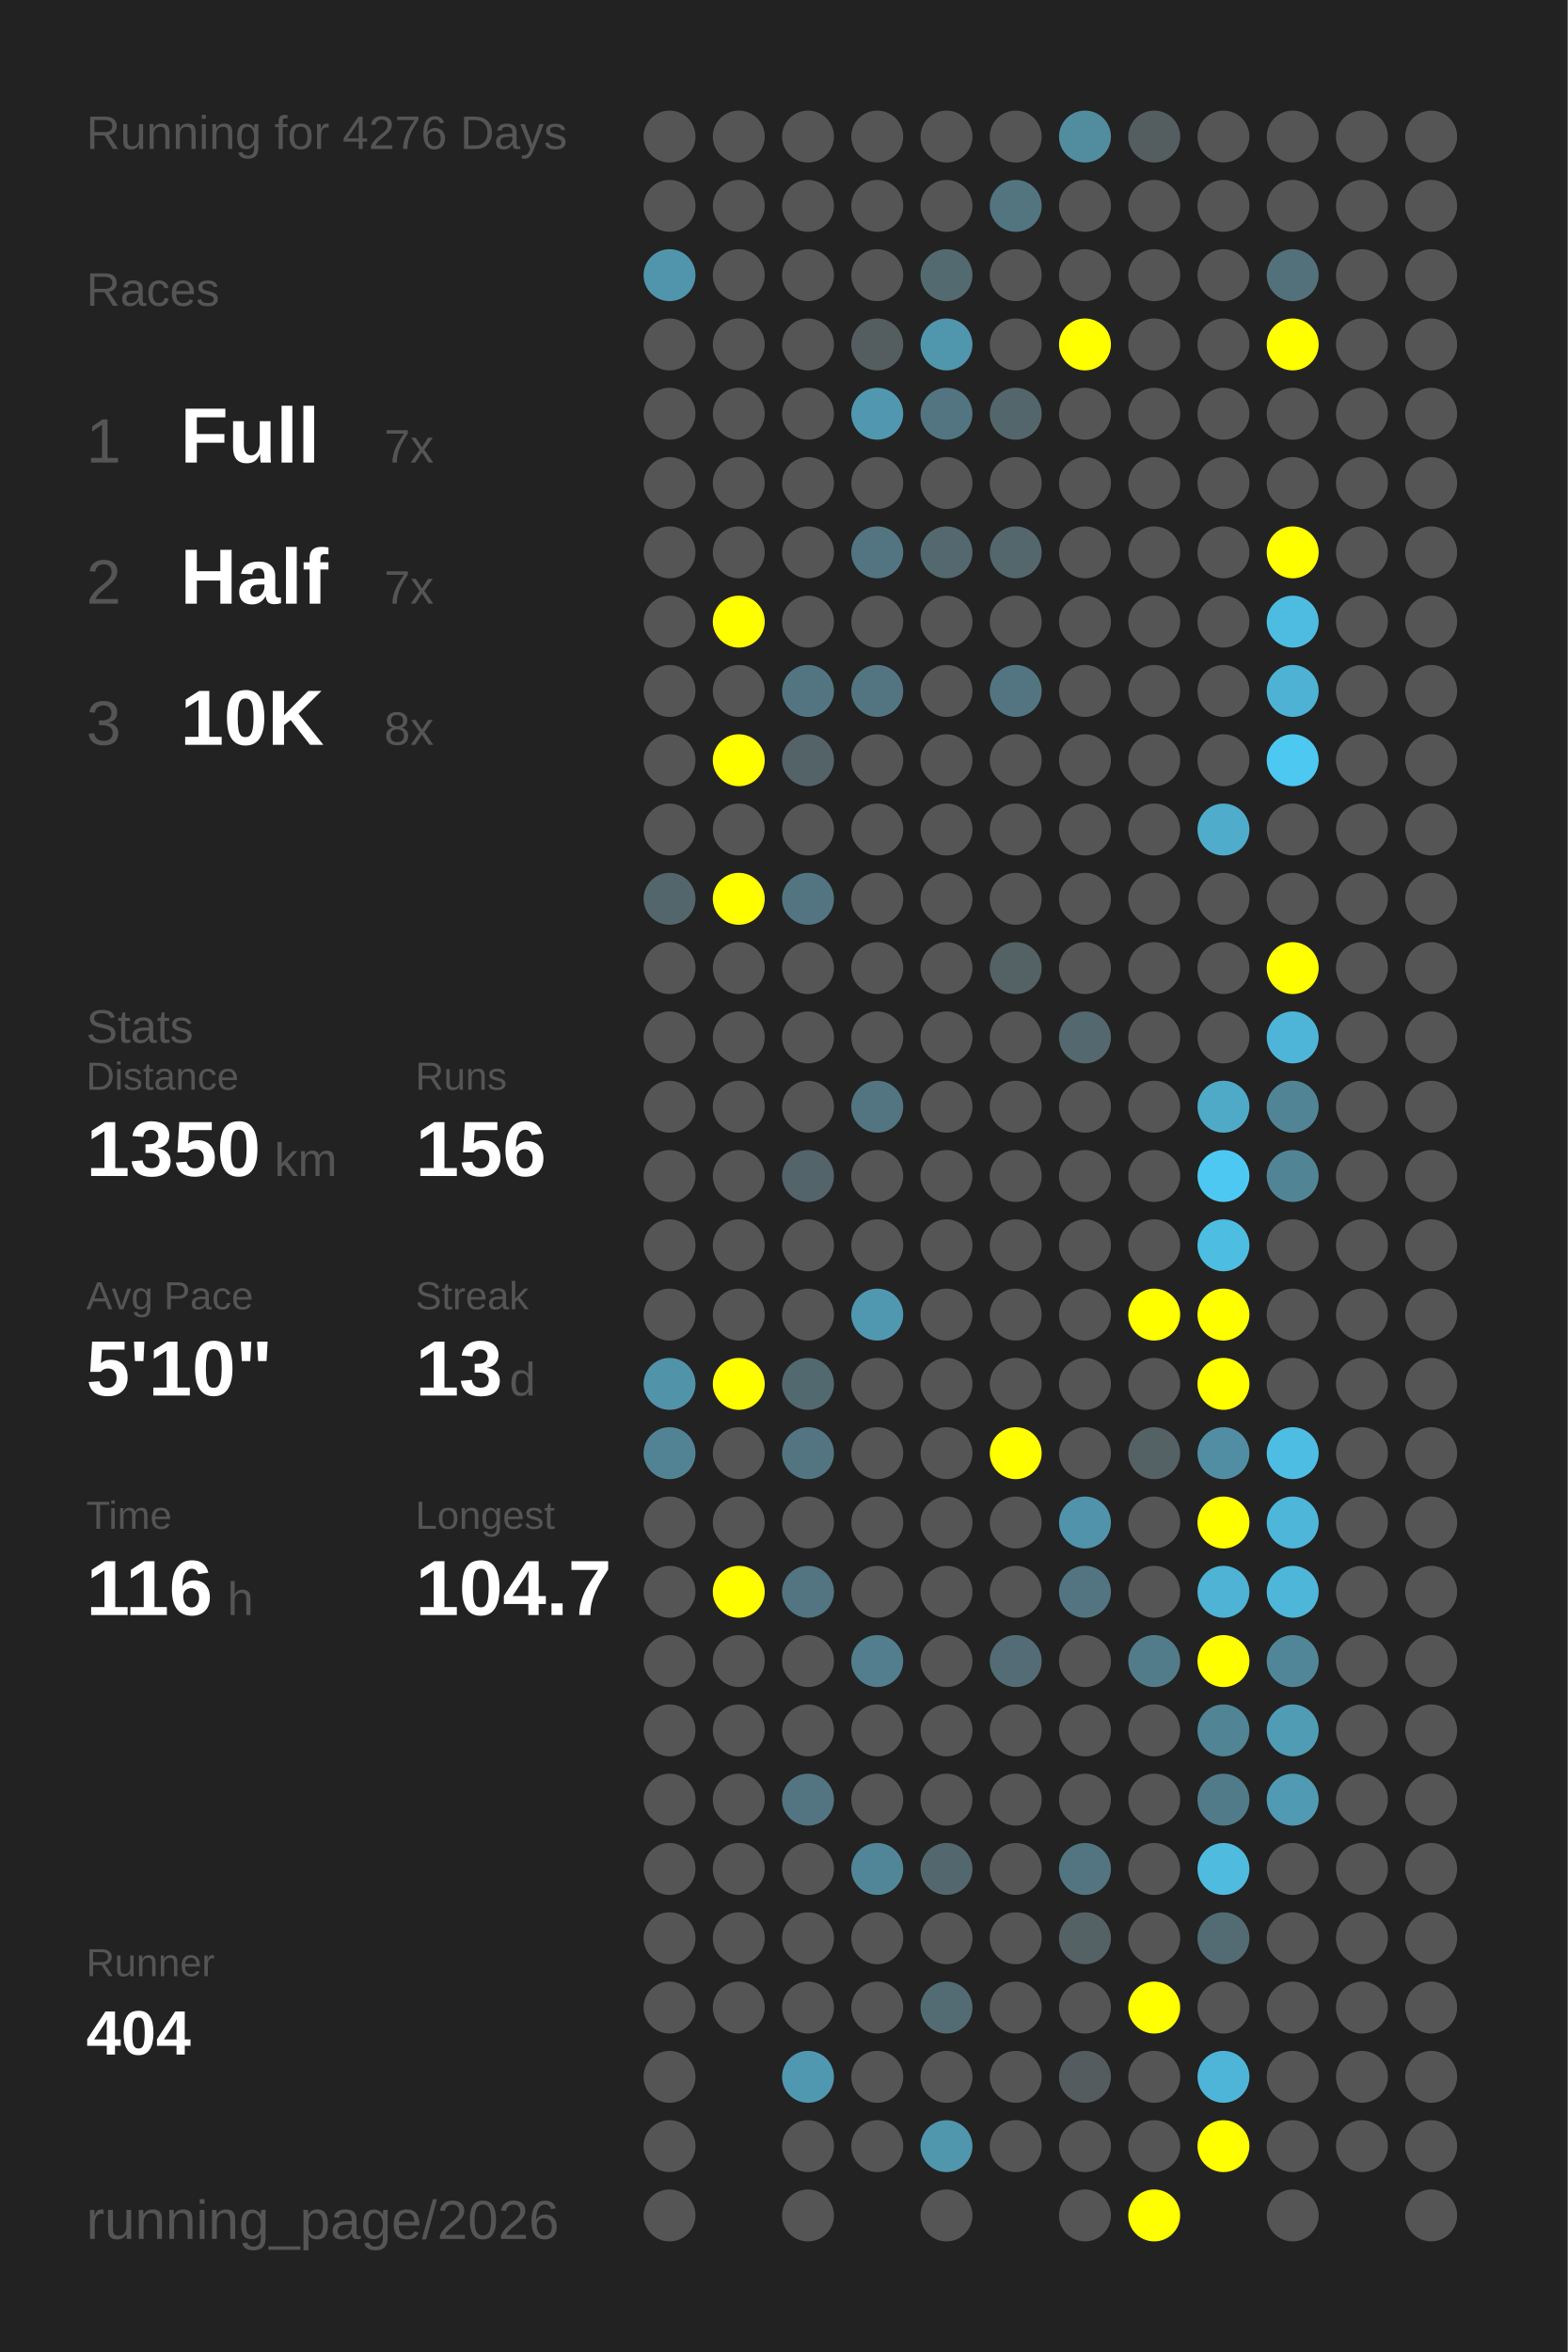
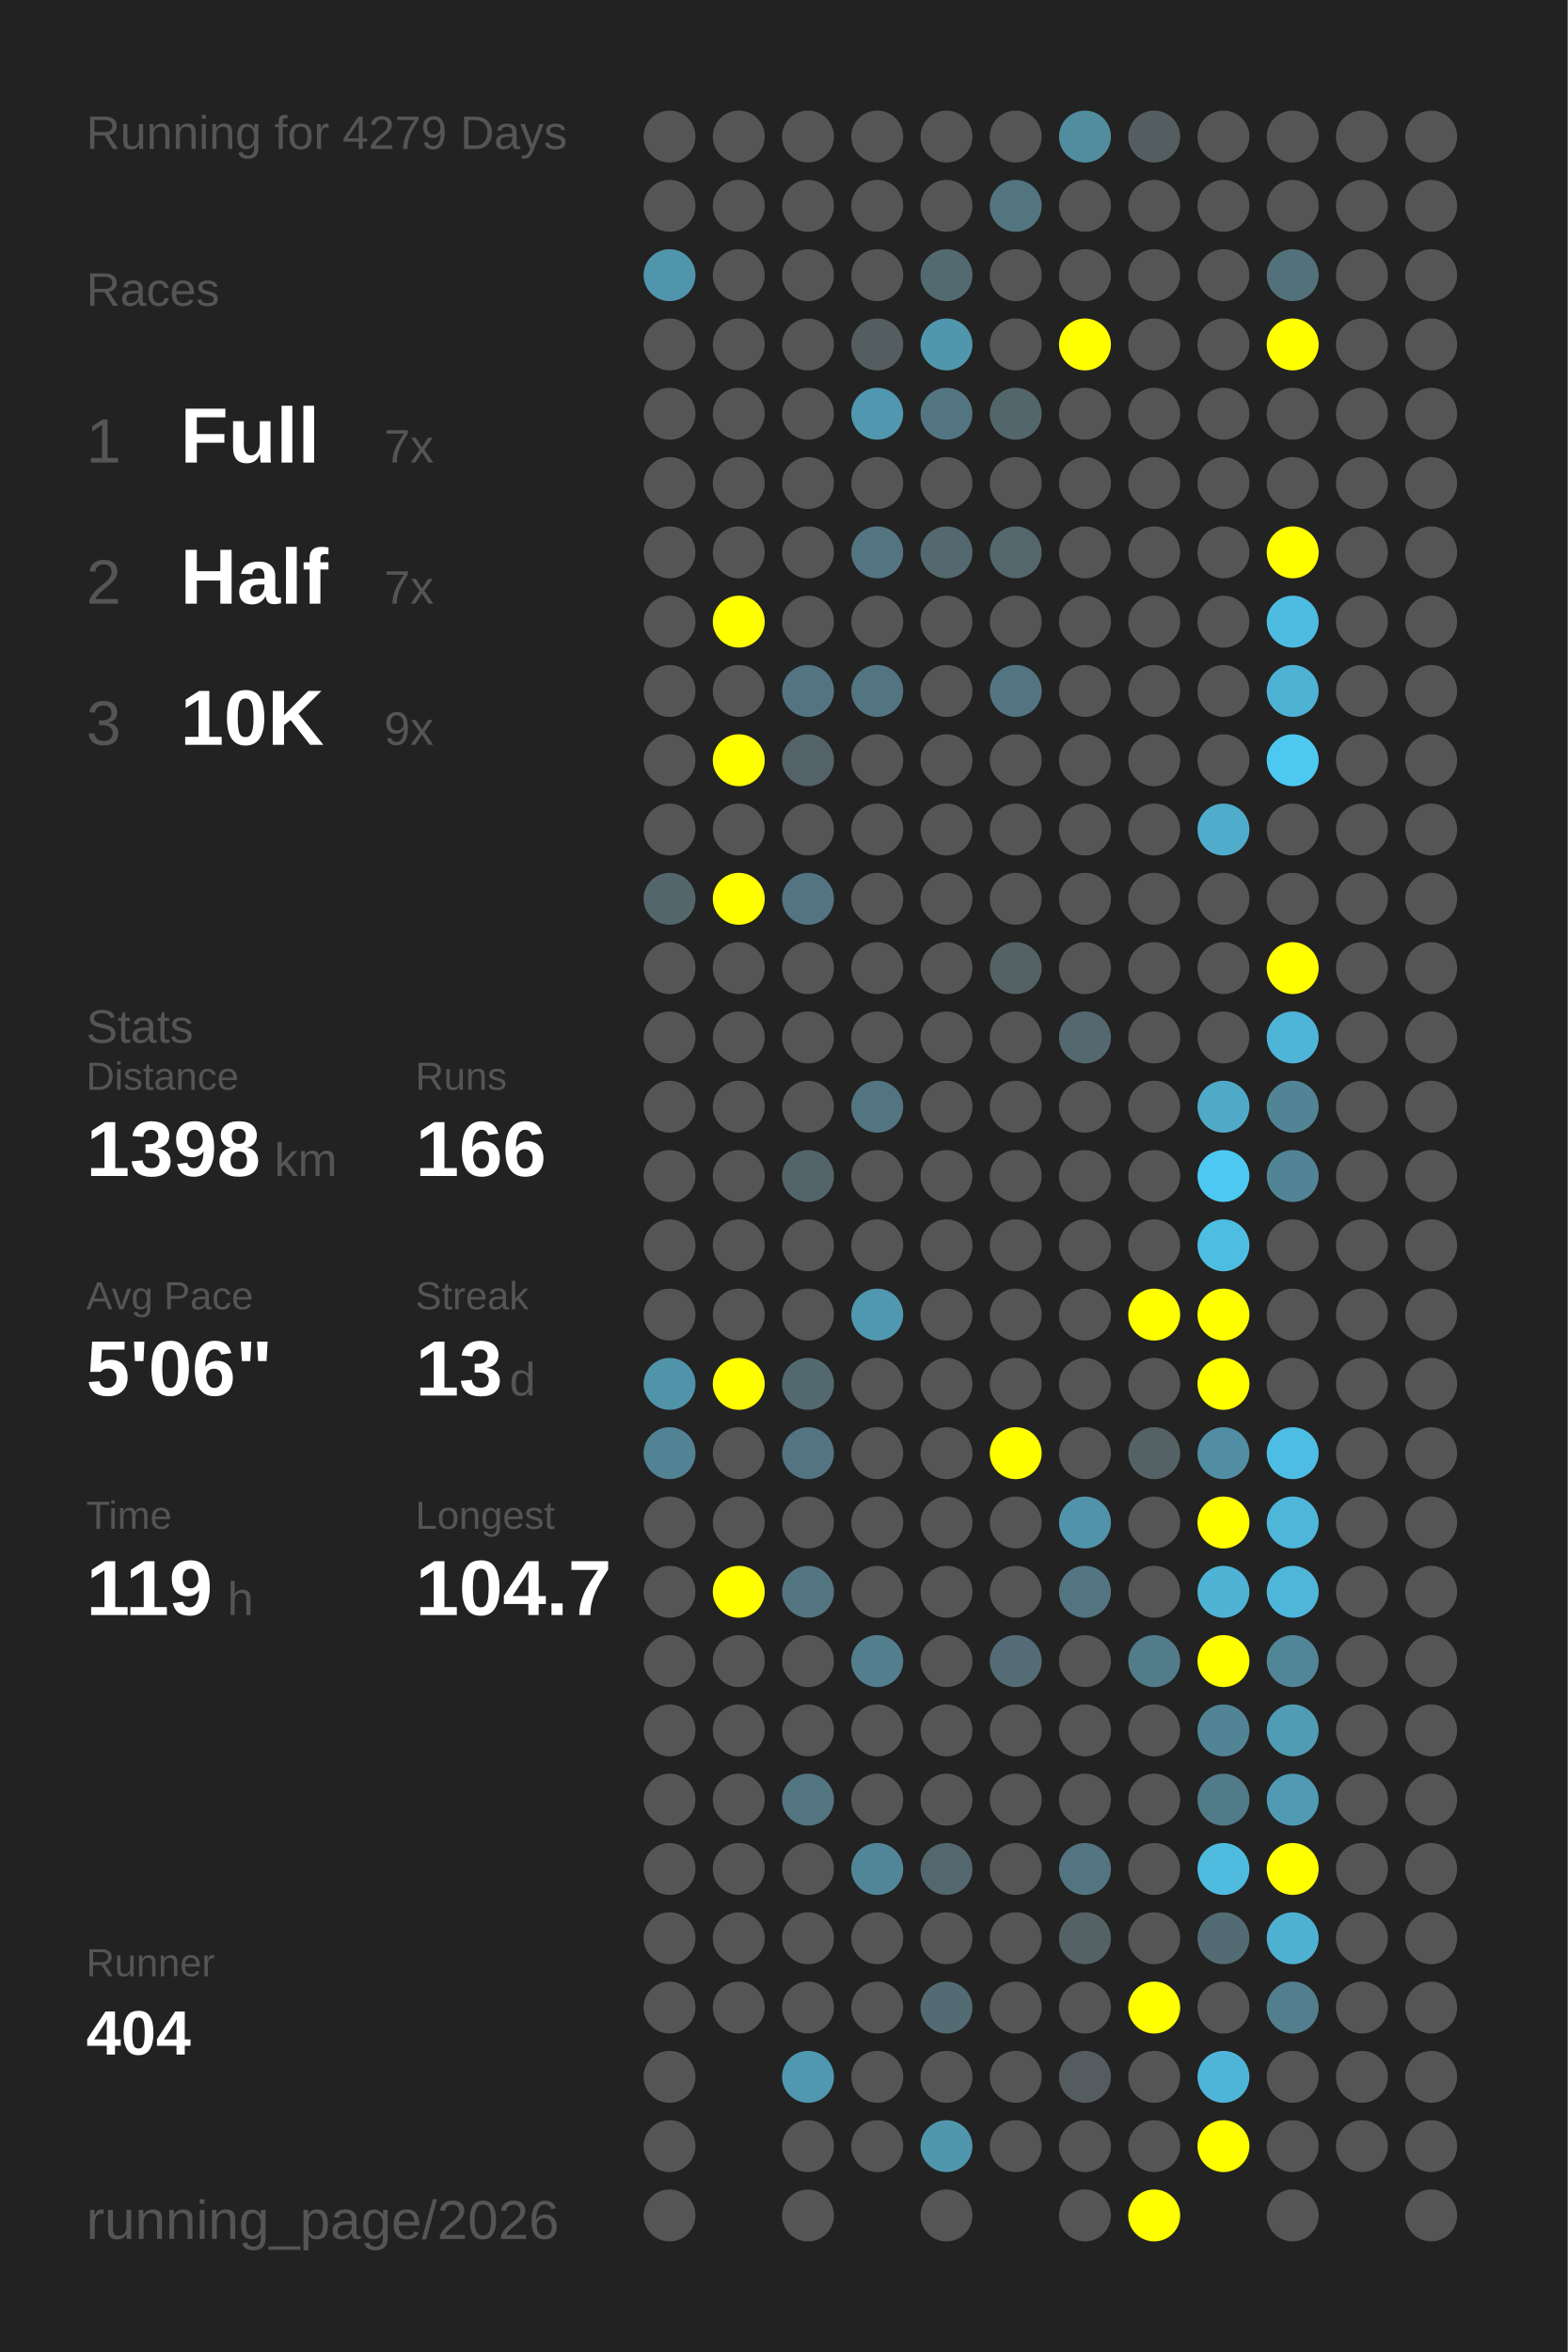
<svg xmlns="http://www.w3.org/2000/svg" baseProfile="full" height="300mm" version="1.1" viewBox="0,0,200,300" width="200mm">
  <defs />
  <rect fill="#222222" height="300" width="200" x="0" y="0" />
-   <text fill="#555555" style="font-size:6px; font-family:Arial;" x="11" y="19">Running for 4276 Days</text>
+   <text fill="#555555" style="font-size:6px; font-family:Arial;" x="11" y="19">Running for 4279 Days</text>
  <text fill="#555555" style="font-size:6px; font-family:Arial;" x="11" y="39">Races</text>
  <text fill="#555555" style="font-size:8px; font-family:Arial;" x="11" y="59">1</text>
  <text fill="#FFFFFF" style="font-size:10px; font-family:Arial; font-weight:bold;" x="23" y="59">Full</text>
  <text fill="#555555" style="font-size:6px; font-family:Arial;" x="49" y="59">7x</text>
  <text fill="#555555" style="font-size:8px; font-family:Arial;" x="11" y="77">2</text>
  <text fill="#FFFFFF" style="font-size:10px; font-family:Arial; font-weight:bold;" x="23" y="77">Half</text>
  <text fill="#555555" style="font-size:6px; font-family:Arial;" x="49" y="77">7x</text>
  <text fill="#555555" style="font-size:8px; font-family:Arial;" x="11" y="95">3</text>
  <text fill="#FFFFFF" style="font-size:10px; font-family:Arial; font-weight:bold;" x="23" y="95">10K</text>
-   <text fill="#555555" style="font-size:6px; font-family:Arial;" x="49" y="95">8x</text>
+   <text fill="#555555" style="font-size:6px; font-family:Arial;" x="49" y="95">9x</text>
  <text fill="#555555" style="font-size:6px; font-family:Arial;" x="11" y="133">Stats</text>
  <text fill="#555555" style="font-size:5px; font-family:Arial;" x="11" y="139">Distance</text>
-   <text fill="#FFFFFF" style="font-size:10px; font-family:Arial; font-weight:bold;" x="11" y="150">1350</text>
+   <text fill="#FFFFFF" style="font-size:10px; font-family:Arial; font-weight:bold;" x="11" y="150">1398</text>
  <text fill="#555555" style="font-size:6px; font-family:Arial;" x="35" y="150">km</text>
  <text fill="#555555" style="font-size:5px; font-family:Arial;" x="53" y="139">Runs</text>
-   <text fill="#FFFFFF" style="font-size:10px; font-family:Arial; font-weight:bold;" x="53" y="150">156</text>
+   <text fill="#FFFFFF" style="font-size:10px; font-family:Arial; font-weight:bold;" x="53" y="150">166</text>
  <text fill="#555555" style="font-size:5px; font-family:Arial;" x="11" y="167">Avg Pace</text>
-   <text fill="#FFFFFF" style="font-size:10px; font-family:Arial; font-weight:bold;" x="11" y="178">5'10"</text>
+   <text fill="#FFFFFF" style="font-size:10px; font-family:Arial; font-weight:bold;" x="11" y="178">5'06"</text>
  <text fill="#555555" style="font-size:5px; font-family:Arial;" x="53" y="167">Streak</text>
  <text fill="#FFFFFF" style="font-size:10px; font-family:Arial; font-weight:bold;" x="53" y="178">13</text>
  <text fill="#555555" style="font-size:6px; font-family:Arial;" x="65" y="178">d</text>
  <text fill="#555555" style="font-size:5px; font-family:Arial;" x="11" y="195">Time</text>
-   <text fill="#FFFFFF" style="font-size:10px; font-family:Arial; font-weight:bold;" x="11" y="206">116</text>
+   <text fill="#FFFFFF" style="font-size:10px; font-family:Arial; font-weight:bold;" x="11" y="206">119</text>
  <text fill="#555555" style="font-size:6px; font-family:Arial;" x="29" y="206">h</text>
  <text fill="#555555" style="font-size:5px; font-family:Arial;" x="53" y="195">Longest</text>
  <text fill="#FFFFFF" style="font-size:10px; font-family:Arial; font-weight:bold;" x="53" y="206">104.7</text>
  <text fill="#555555" style="font-size:5px; font-family:Arial;" x="11" y="252.065">Runner</text>
  <text fill="#FFFFFF" style="font-size:8px; font-family:Arial; font-weight:bold;" x="11" y="262.065">404</text>
  <text fill="#555555" style="font-size:7px; font-family:Arial;" x="11" y="285.581">running_page/2026</text>
  <circle cx="85.417" cy="17.419" fill="#555555" r="3.312" />
  <circle cx="85.417" cy="26.258" fill="#555555" r="3.312" />
  <circle cx="85.417" cy="35.097" fill="#5095ac" r="3.312" />
  <circle cx="85.417" cy="43.935" fill="#555555" r="3.312" />
  <circle cx="85.417" cy="52.774" fill="#555555" r="3.312" />
  <circle cx="85.417" cy="61.613" fill="#555555" r="3.312" />
  <circle cx="85.417" cy="70.452" fill="#555555" r="3.312" />
  <circle cx="85.417" cy="79.29" fill="#555555" r="3.312" />
  <circle cx="85.417" cy="88.129" fill="#555555" r="3.312" />
  <circle cx="85.417" cy="96.968" fill="#555555" r="3.312" />
  <circle cx="85.417" cy="105.806" fill="#555555" r="3.312" />
  <circle cx="85.417" cy="114.645" fill="#53666c" r="3.312" />
  <circle cx="85.417" cy="123.484" fill="#555555" r="3.312" />
  <circle cx="85.417" cy="132.323" fill="#555555" r="3.312" />
  <circle cx="85.417" cy="141.161" fill="#555555" r="3.312" />
  <circle cx="85.417" cy="150" fill="#555555" r="3.312" />
  <circle cx="85.417" cy="158.839" fill="#555555" r="3.312" />
  <circle cx="85.417" cy="167.677" fill="#555555" r="3.312" />
  <circle cx="85.417" cy="176.516" fill="#5193a9" r="3.312" />
  <circle cx="85.417" cy="185.355" fill="#528394" r="3.312" />
  <circle cx="85.417" cy="194.194" fill="#555555" r="3.312" />
  <circle cx="85.417" cy="203.032" fill="#555555" r="3.312" />
  <circle cx="85.417" cy="211.871" fill="#555555" r="3.312" />
  <circle cx="85.417" cy="220.71" fill="#555555" r="3.312" />
  <circle cx="85.417" cy="229.548" fill="#555555" r="3.312" />
  <circle cx="85.417" cy="238.387" fill="#555555" r="3.312" />
  <circle cx="85.417" cy="247.226" fill="#555555" r="3.312" />
  <circle cx="85.417" cy="256.065" fill="#555555" r="3.312" />
  <circle cx="85.417" cy="264.903" fill="#555555" r="3.312" />
  <circle cx="85.417" cy="273.742" fill="#555555" r="3.312" />
  <circle cx="85.417" cy="282.581" fill="#555555" r="3.312" />
  <circle cx="94.25" cy="17.419" fill="#555555" r="3.312" />
  <circle cx="94.25" cy="26.258" fill="#555555" r="3.312" />
  <circle cx="94.25" cy="35.097" fill="#555555" r="3.312" />
  <circle cx="94.25" cy="43.935" fill="#555555" r="3.312" />
  <circle cx="94.25" cy="52.774" fill="#555555" r="3.312" />
  <circle cx="94.25" cy="61.613" fill="#555555" r="3.312" />
  <circle cx="94.25" cy="70.452" fill="#555555" r="3.312" />
  <circle cx="94.25" cy="79.29" fill="#FFFF00" r="3.312" />
  <circle cx="94.25" cy="88.129" fill="#555555" r="3.312" />
  <circle cx="94.25" cy="96.968" fill="#FFFF00" r="3.312" />
  <circle cx="94.25" cy="105.806" fill="#555555" r="3.312" />
  <circle cx="94.25" cy="114.645" fill="#FFFF00" r="3.312" />
  <circle cx="94.25" cy="123.484" fill="#555555" r="3.312" />
  <circle cx="94.25" cy="132.323" fill="#555555" r="3.312" />
  <circle cx="94.25" cy="141.161" fill="#555555" r="3.312" />
  <circle cx="94.25" cy="150" fill="#555555" r="3.312" />
  <circle cx="94.25" cy="158.839" fill="#555555" r="3.312" />
  <circle cx="94.25" cy="167.677" fill="#555555" r="3.312" />
  <circle cx="94.25" cy="176.516" fill="#FFFF00" r="3.312" />
  <circle cx="94.25" cy="185.355" fill="#555555" r="3.312" />
  <circle cx="94.25" cy="194.194" fill="#555555" r="3.312" />
  <circle cx="94.25" cy="203.032" fill="#FFFF00" r="3.312" />
  <circle cx="94.25" cy="211.871" fill="#555555" r="3.312" />
  <circle cx="94.25" cy="220.71" fill="#555555" r="3.312" />
  <circle cx="94.25" cy="229.548" fill="#555555" r="3.312" />
  <circle cx="94.25" cy="238.387" fill="#555555" r="3.312" />
  <circle cx="94.25" cy="247.226" fill="#555555" r="3.312" />
  <circle cx="94.25" cy="256.065" fill="#555555" r="3.312" />
  <circle cx="103.083" cy="17.419" fill="#555555" r="3.312" />
  <circle cx="103.083" cy="26.258" fill="#555555" r="3.312" />
  <circle cx="103.083" cy="35.097" fill="#555555" r="3.312" />
  <circle cx="103.083" cy="43.935" fill="#555555" r="3.312" />
  <circle cx="103.083" cy="52.774" fill="#555555" r="3.312" />
  <circle cx="103.083" cy="61.613" fill="#555555" r="3.312" />
  <circle cx="103.083" cy="70.452" fill="#555555" r="3.312" />
  <circle cx="103.083" cy="79.29" fill="#555555" r="3.312" />
  <circle cx="103.083" cy="88.129" fill="#527581" r="3.312" />
  <circle cx="103.083" cy="96.968" fill="#546368" r="3.312" />
  <circle cx="103.083" cy="105.806" fill="#555555" r="3.312" />
  <circle cx="103.083" cy="114.645" fill="#527581" r="3.312" />
  <circle cx="103.083" cy="123.484" fill="#555555" r="3.312" />
  <circle cx="103.083" cy="132.323" fill="#555555" r="3.312" />
  <circle cx="103.083" cy="141.161" fill="#555555" r="3.312" />
  <circle cx="103.083" cy="150" fill="#53646a" r="3.312" />
  <circle cx="103.083" cy="158.839" fill="#555555" r="3.312" />
  <circle cx="103.083" cy="167.677" fill="#555555" r="3.312" />
  <circle cx="103.083" cy="176.516" fill="#536970" r="3.312" />
  <circle cx="103.083" cy="185.355" fill="#527581" r="3.312" />
  <circle cx="103.083" cy="194.194" fill="#555555" r="3.312" />
  <circle cx="103.083" cy="203.032" fill="#527581" r="3.312" />
  <circle cx="103.083" cy="211.871" fill="#555555" r="3.312" />
  <circle cx="103.083" cy="220.71" fill="#555555" r="3.312" />
  <circle cx="103.083" cy="229.548" fill="#527581" r="3.312" />
  <circle cx="103.083" cy="238.387" fill="#555555" r="3.312" />
  <circle cx="103.083" cy="247.226" fill="#555555" r="3.312" />
  <circle cx="103.083" cy="256.065" fill="#555555" r="3.312" />
  <circle cx="103.083" cy="264.903" fill="#5098b0" r="3.312" />
  <circle cx="103.083" cy="273.742" fill="#555555" r="3.312" />
  <circle cx="103.083" cy="282.581" fill="#555555" r="3.312" />
  <circle cx="111.917" cy="17.419" fill="#555555" r="3.312" />
  <circle cx="111.917" cy="26.258" fill="#555555" r="3.312" />
  <circle cx="111.917" cy="35.097" fill="#555555" r="3.312" />
  <circle cx="111.917" cy="43.935" fill="#545e61" r="3.312" />
  <circle cx="111.917" cy="52.774" fill="#5097af" r="3.312" />
  <circle cx="111.917" cy="61.613" fill="#555555" r="3.312" />
  <circle cx="111.917" cy="70.452" fill="#527581" r="3.312" />
  <circle cx="111.917" cy="79.29" fill="#555555" r="3.312" />
  <circle cx="111.917" cy="88.129" fill="#527581" r="3.312" />
  <circle cx="111.917" cy="96.968" fill="#555555" r="3.312" />
  <circle cx="111.917" cy="105.806" fill="#555555" r="3.312" />
  <circle cx="111.917" cy="114.645" fill="#555555" r="3.312" />
  <circle cx="111.917" cy="123.484" fill="#555555" r="3.312" />
  <circle cx="111.917" cy="132.323" fill="#555555" r="3.312" />
  <circle cx="111.917" cy="141.161" fill="#527581" r="3.312" />
  <circle cx="111.917" cy="150" fill="#555555" r="3.312" />
  <circle cx="111.917" cy="158.839" fill="#555555" r="3.312" />
  <circle cx="111.917" cy="167.677" fill="#5098b0" r="3.312" />
  <circle cx="111.917" cy="176.516" fill="#555555" r="3.312" />
  <circle cx="111.917" cy="185.355" fill="#555555" r="3.312" />
  <circle cx="111.917" cy="194.194" fill="#555555" r="3.312" />
  <circle cx="111.917" cy="203.032" fill="#555555" r="3.312" />
  <circle cx="111.917" cy="211.871" fill="#527e8e" r="3.312" />
  <circle cx="111.917" cy="220.71" fill="#555555" r="3.312" />
  <circle cx="111.917" cy="229.548" fill="#555555" r="3.312" />
  <circle cx="111.917" cy="238.387" fill="#518698" r="3.312" />
  <circle cx="111.917" cy="247.226" fill="#555555" r="3.312" />
  <circle cx="111.917" cy="256.065" fill="#555555" r="3.312" />
  <circle cx="111.917" cy="264.903" fill="#555555" r="3.312" />
  <circle cx="111.917" cy="273.742" fill="#555555" r="3.312" />
  <circle cx="120.75" cy="17.419" fill="#555555" r="3.312" />
  <circle cx="120.75" cy="26.258" fill="#555555" r="3.312" />
  <circle cx="120.75" cy="35.097" fill="#536a71" r="3.312" />
  <circle cx="120.75" cy="43.935" fill="#5096ad" r="3.312" />
  <circle cx="120.75" cy="52.774" fill="#527581" r="3.312" />
  <circle cx="120.75" cy="61.613" fill="#555555" r="3.312" />
  <circle cx="120.75" cy="70.452" fill="#53686f" r="3.312" />
  <circle cx="120.75" cy="79.29" fill="#555555" r="3.312" />
  <circle cx="120.75" cy="88.129" fill="#555555" r="3.312" />
  <circle cx="120.75" cy="96.968" fill="#555555" r="3.312" />
  <circle cx="120.75" cy="105.806" fill="#555555" r="3.312" />
  <circle cx="120.75" cy="114.645" fill="#555555" r="3.312" />
  <circle cx="120.75" cy="123.484" fill="#555555" r="3.312" />
  <circle cx="120.75" cy="132.323" fill="#555555" r="3.312" />
  <circle cx="120.75" cy="141.161" fill="#555555" r="3.312" />
  <circle cx="120.75" cy="150" fill="#555555" r="3.312" />
  <circle cx="120.75" cy="158.839" fill="#555555" r="3.312" />
  <circle cx="120.75" cy="167.677" fill="#555555" r="3.312" />
  <circle cx="120.75" cy="176.516" fill="#555555" r="3.312" />
  <circle cx="120.75" cy="185.355" fill="#555555" r="3.312" />
  <circle cx="120.75" cy="194.194" fill="#555555" r="3.312" />
  <circle cx="120.75" cy="203.032" fill="#555555" r="3.312" />
  <circle cx="120.75" cy="211.871" fill="#555555" r="3.312" />
  <circle cx="120.75" cy="220.71" fill="#555555" r="3.312" />
  <circle cx="120.75" cy="229.548" fill="#555555" r="3.312" />
  <circle cx="120.75" cy="238.387" fill="#53676e" r="3.312" />
  <circle cx="120.75" cy="247.226" fill="#555555" r="3.312" />
  <circle cx="120.75" cy="256.065" fill="#536c74" r="3.312" />
  <circle cx="120.75" cy="264.903" fill="#555555" r="3.312" />
  <circle cx="120.75" cy="273.742" fill="#5096ad" r="3.312" />
  <circle cx="120.75" cy="282.581" fill="#555555" r="3.312" />
  <circle cx="129.583" cy="17.419" fill="#555555" r="3.312" />
  <circle cx="129.583" cy="26.258" fill="#527580" r="3.312" />
  <circle cx="129.583" cy="35.097" fill="#555555" r="3.312" />
  <circle cx="129.583" cy="43.935" fill="#555555" r="3.312" />
  <circle cx="129.583" cy="52.774" fill="#53666c" r="3.312" />
  <circle cx="129.583" cy="61.613" fill="#555555" r="3.312" />
  <circle cx="129.583" cy="70.452" fill="#53676d" r="3.312" />
  <circle cx="129.583" cy="79.29" fill="#555555" r="3.312" />
  <circle cx="129.583" cy="88.129" fill="#527581" r="3.312" />
  <circle cx="129.583" cy="96.968" fill="#555555" r="3.312" />
  <circle cx="129.583" cy="105.806" fill="#555555" r="3.312" />
  <circle cx="129.583" cy="114.645" fill="#555555" r="3.312" />
  <circle cx="129.583" cy="123.484" fill="#546165" r="3.312" />
  <circle cx="129.583" cy="132.323" fill="#555555" r="3.312" />
  <circle cx="129.583" cy="141.161" fill="#555555" r="3.312" />
  <circle cx="129.583" cy="150" fill="#555555" r="3.312" />
  <circle cx="129.583" cy="158.839" fill="#555555" r="3.312" />
  <circle cx="129.583" cy="167.677" fill="#555555" r="3.312" />
  <circle cx="129.583" cy="176.516" fill="#555555" r="3.312" />
  <circle cx="129.583" cy="185.355" fill="#FFFF00" r="3.312" />
  <circle cx="129.583" cy="194.194" fill="#555555" r="3.312" />
  <circle cx="129.583" cy="203.032" fill="#555555" r="3.312" />
  <circle cx="129.583" cy="211.871" fill="#536c75" r="3.312" />
  <circle cx="129.583" cy="220.71" fill="#555555" r="3.312" />
  <circle cx="129.583" cy="229.548" fill="#555555" r="3.312" />
  <circle cx="129.583" cy="238.387" fill="#555555" r="3.312" />
  <circle cx="129.583" cy="247.226" fill="#555555" r="3.312" />
  <circle cx="129.583" cy="256.065" fill="#555555" r="3.312" />
  <circle cx="129.583" cy="264.903" fill="#555555" r="3.312" />
  <circle cx="129.583" cy="273.742" fill="#555555" r="3.312" />
  <circle cx="138.417" cy="17.419" fill="#518c9f" r="3.312" />
  <circle cx="138.417" cy="26.258" fill="#555555" r="3.312" />
  <circle cx="138.417" cy="35.097" fill="#555555" r="3.312" />
  <circle cx="138.417" cy="43.935" fill="#FFFF00" r="3.312" />
  <circle cx="138.417" cy="52.774" fill="#555555" r="3.312" />
  <circle cx="138.417" cy="61.613" fill="#555555" r="3.312" />
  <circle cx="138.417" cy="70.452" fill="#555555" r="3.312" />
  <circle cx="138.417" cy="79.29" fill="#555555" r="3.312" />
  <circle cx="138.417" cy="88.129" fill="#555555" r="3.312" />
  <circle cx="138.417" cy="96.968" fill="#555555" r="3.312" />
  <circle cx="138.417" cy="105.806" fill="#555555" r="3.312" />
  <circle cx="138.417" cy="114.645" fill="#555555" r="3.312" />
  <circle cx="138.417" cy="123.484" fill="#555555" r="3.312" />
  <circle cx="138.417" cy="132.323" fill="#53686f" r="3.312" />
  <circle cx="138.417" cy="141.161" fill="#555555" r="3.312" />
  <circle cx="138.417" cy="150" fill="#555555" r="3.312" />
  <circle cx="138.417" cy="158.839" fill="#555555" r="3.312" />
  <circle cx="138.417" cy="167.677" fill="#555555" r="3.312" />
  <circle cx="138.417" cy="176.516" fill="#555555" r="3.312" />
  <circle cx="138.417" cy="185.355" fill="#555555" r="3.312" />
  <circle cx="138.417" cy="194.194" fill="#5093aa" r="3.312" />
  <circle cx="138.417" cy="203.032" fill="#527581" r="3.312" />
  <circle cx="138.417" cy="211.871" fill="#555555" r="3.312" />
  <circle cx="138.417" cy="220.71" fill="#555555" r="3.312" />
  <circle cx="138.417" cy="229.548" fill="#555555" r="3.312" />
  <circle cx="138.417" cy="238.387" fill="#527581" r="3.312" />
  <circle cx="138.417" cy="247.226" fill="#546165" r="3.312" />
  <circle cx="138.417" cy="256.065" fill="#555555" r="3.312" />
  <circle cx="138.417" cy="264.903" fill="#545c5f" r="3.312" />
  <circle cx="138.417" cy="273.742" fill="#555555" r="3.312" />
  <circle cx="138.417" cy="282.581" fill="#555555" r="3.312" />
  <circle cx="147.25" cy="17.419" fill="#545e61" r="3.312" />
  <circle cx="147.25" cy="26.258" fill="#555555" r="3.312" />
  <circle cx="147.25" cy="35.097" fill="#555555" r="3.312" />
  <circle cx="147.25" cy="43.935" fill="#555555" r="3.312" />
  <circle cx="147.25" cy="52.774" fill="#555555" r="3.312" />
  <circle cx="147.25" cy="61.613" fill="#555555" r="3.312" />
  <circle cx="147.25" cy="70.452" fill="#555555" r="3.312" />
  <circle cx="147.25" cy="79.29" fill="#555555" r="3.312" />
  <circle cx="147.25" cy="88.129" fill="#555555" r="3.312" />
  <circle cx="147.25" cy="96.968" fill="#555555" r="3.312" />
  <circle cx="147.25" cy="105.806" fill="#555555" r="3.312" />
  <circle cx="147.25" cy="114.645" fill="#555555" r="3.312" />
  <circle cx="147.25" cy="123.484" fill="#555555" r="3.312" />
  <circle cx="147.25" cy="132.323" fill="#555555" r="3.312" />
  <circle cx="147.25" cy="141.161" fill="#555555" r="3.312" />
  <circle cx="147.25" cy="150" fill="#555555" r="3.312" />
  <circle cx="147.25" cy="158.839" fill="#555555" r="3.312" />
  <circle cx="147.25" cy="167.677" fill="#FFFF00" r="3.312" />
  <circle cx="147.25" cy="176.516" fill="#555555" r="3.312" />
  <circle cx="147.25" cy="185.355" fill="#546165" r="3.312" />
  <circle cx="147.25" cy="194.194" fill="#555555" r="3.312" />
  <circle cx="147.25" cy="203.032" fill="#555555" r="3.312" />
  <circle cx="147.25" cy="211.871" fill="#527c8a" r="3.312" />
  <circle cx="147.25" cy="220.71" fill="#555555" r="3.312" />
  <circle cx="147.25" cy="229.548" fill="#555555" r="3.312" />
  <circle cx="147.25" cy="238.387" fill="#555555" r="3.312" />
  <circle cx="147.25" cy="247.226" fill="#555555" r="3.312" />
  <circle cx="147.25" cy="256.065" fill="#FFFF00" r="3.312" />
  <circle cx="147.25" cy="264.903" fill="#555555" r="3.312" />
  <circle cx="147.25" cy="273.742" fill="#555555" r="3.312" />
  <circle cx="147.25" cy="282.581" fill="#FFFF00" r="3.312" />
  <circle cx="156.083" cy="17.419" fill="#555555" r="3.312" />
  <circle cx="156.083" cy="26.258" fill="#555555" r="3.312" />
  <circle cx="156.083" cy="35.097" fill="#555555" r="3.312" />
  <circle cx="156.083" cy="43.935" fill="#555555" r="3.312" />
  <circle cx="156.083" cy="52.774" fill="#555555" r="3.312" />
  <circle cx="156.083" cy="61.613" fill="#555555" r="3.312" />
  <circle cx="156.083" cy="70.452" fill="#555555" r="3.312" />
  <circle cx="156.083" cy="79.29" fill="#555555" r="3.312" />
  <circle cx="156.083" cy="88.129" fill="#555555" r="3.312" />
  <circle cx="156.083" cy="96.968" fill="#555555" r="3.312" />
  <circle cx="156.083" cy="105.806" fill="#4faccb" r="3.312" />
  <circle cx="156.083" cy="114.645" fill="#555555" r="3.312" />
  <circle cx="156.083" cy="123.484" fill="#555555" r="3.312" />
  <circle cx="156.083" cy="132.323" fill="#555555" r="3.312" />
  <circle cx="156.083" cy="141.161" fill="#4faac8" r="3.312" />
  <circle cx="156.083" cy="150" fill="#4dc8f2" r="3.312" />
  <circle cx="156.083" cy="158.839" fill="#4ebde2" r="3.312" />
  <circle cx="156.083" cy="167.677" fill="#FFFF00" r="3.312" />
  <circle cx="156.083" cy="176.516" fill="#FFFF00" r="3.312" />
  <circle cx="156.083" cy="185.355" fill="#518ea3" r="3.312" />
  <circle cx="156.083" cy="194.194" fill="#FFFF00" r="3.312" />
  <circle cx="156.083" cy="203.032" fill="#4eb3d5" r="3.312" />
  <circle cx="156.083" cy="211.871" fill="#FFFF00" r="3.312" />
  <circle cx="156.083" cy="220.71" fill="#518495" r="3.312" />
  <circle cx="156.083" cy="229.548" fill="#527b89" r="3.312" />
  <circle cx="156.083" cy="238.387" fill="#4ebbdf" r="3.312" />
  <circle cx="156.083" cy="247.226" fill="#536b73" r="3.312" />
  <circle cx="156.083" cy="256.065" fill="#555555" r="3.312" />
  <circle cx="156.083" cy="264.903" fill="#4eb5d8" r="3.312" />
  <circle cx="156.083" cy="273.742" fill="#FFFF00" r="3.312" />
  <circle cx="164.917" cy="17.419" fill="#555555" r="3.312" />
  <circle cx="164.917" cy="26.258" fill="#555555" r="3.312" />
  <circle cx="164.917" cy="35.097" fill="#53717b" r="3.312" />
  <circle cx="164.917" cy="43.935" fill="#FFFF00" r="3.312" />
  <circle cx="164.917" cy="52.774" fill="#555555" r="3.312" />
  <circle cx="164.917" cy="61.613" fill="#555555" r="3.312" />
  <circle cx="164.917" cy="70.452" fill="#FFFF00" r="3.312" />
  <circle cx="164.917" cy="79.29" fill="#4ebce1" r="3.312" />
  <circle cx="164.917" cy="88.129" fill="#4eb2d4" r="3.312" />
  <circle cx="164.917" cy="96.968" fill="#4dc8f1" r="3.312" />
  <circle cx="164.917" cy="105.806" fill="#555555" r="3.312" />
  <circle cx="164.917" cy="114.645" fill="#555555" r="3.312" />
  <circle cx="164.917" cy="123.484" fill="#FFFF00" r="3.312" />
  <circle cx="164.917" cy="132.323" fill="#4eb5d8" r="3.312" />
  <circle cx="164.917" cy="141.161" fill="#518596" r="3.312" />
  <circle cx="164.917" cy="150" fill="#518596" r="3.312" />
  <circle cx="164.917" cy="158.839" fill="#555555" r="3.312" />
  <circle cx="164.917" cy="167.677" fill="#555555" r="3.312" />
  <circle cx="164.917" cy="176.516" fill="#555555" r="3.312" />
  <circle cx="164.917" cy="185.355" fill="#4ebde3" r="3.312" />
  <circle cx="164.917" cy="194.194" fill="#4eb6d9" r="3.312" />
  <circle cx="164.917" cy="203.032" fill="#4eb6d9" r="3.312" />
  <circle cx="164.917" cy="211.871" fill="#518698" r="3.312" />
  <circle cx="164.917" cy="220.71" fill="#509cb5" r="3.312" />
  <circle cx="164.917" cy="229.548" fill="#509ab3" r="3.312" />
-   <circle cx="164.917" cy="238.387" fill="#555555" r="3.312" />
-   <circle cx="164.917" cy="247.226" fill="#555555" r="3.312" />
-   <circle cx="164.917" cy="256.065" fill="#555555" r="3.312" />
+   <circle cx="164.917" cy="238.387" fill="#FFFF00" r="3.312" />
+   <circle cx="164.917" cy="247.226" fill="#4fb1d2" r="3.312" />
+   <circle cx="164.917" cy="256.065" fill="#527e8d" r="3.312" />
  <circle cx="164.917" cy="264.903" fill="#555555" r="3.312" />
  <circle cx="164.917" cy="273.742" fill="#555555" r="3.312" />
  <circle cx="164.917" cy="282.581" fill="#555555" r="3.312" />
  <circle cx="173.75" cy="17.419" fill="#555555" r="3.312" />
  <circle cx="173.75" cy="26.258" fill="#555555" r="3.312" />
  <circle cx="173.75" cy="35.097" fill="#555555" r="3.312" />
  <circle cx="173.75" cy="43.935" fill="#555555" r="3.312" />
  <circle cx="173.75" cy="52.774" fill="#555555" r="3.312" />
  <circle cx="173.75" cy="61.613" fill="#555555" r="3.312" />
  <circle cx="173.75" cy="70.452" fill="#555555" r="3.312" />
  <circle cx="173.75" cy="79.29" fill="#555555" r="3.312" />
  <circle cx="173.75" cy="88.129" fill="#555555" r="3.312" />
  <circle cx="173.75" cy="96.968" fill="#555555" r="3.312" />
  <circle cx="173.75" cy="105.806" fill="#555555" r="3.312" />
  <circle cx="173.75" cy="114.645" fill="#555555" r="3.312" />
  <circle cx="173.75" cy="123.484" fill="#555555" r="3.312" />
  <circle cx="173.75" cy="132.323" fill="#555555" r="3.312" />
  <circle cx="173.75" cy="141.161" fill="#555555" r="3.312" />
  <circle cx="173.75" cy="150" fill="#555555" r="3.312" />
  <circle cx="173.75" cy="158.839" fill="#555555" r="3.312" />
  <circle cx="173.75" cy="167.677" fill="#555555" r="3.312" />
  <circle cx="173.75" cy="176.516" fill="#555555" r="3.312" />
  <circle cx="173.75" cy="185.355" fill="#555555" r="3.312" />
  <circle cx="173.75" cy="194.194" fill="#555555" r="3.312" />
  <circle cx="173.75" cy="203.032" fill="#555555" r="3.312" />
  <circle cx="173.75" cy="211.871" fill="#555555" r="3.312" />
  <circle cx="173.75" cy="220.71" fill="#555555" r="3.312" />
  <circle cx="173.75" cy="229.548" fill="#555555" r="3.312" />
  <circle cx="173.75" cy="238.387" fill="#555555" r="3.312" />
  <circle cx="173.75" cy="247.226" fill="#555555" r="3.312" />
  <circle cx="173.75" cy="256.065" fill="#555555" r="3.312" />
  <circle cx="173.75" cy="264.903" fill="#555555" r="3.312" />
  <circle cx="173.75" cy="273.742" fill="#555555" r="3.312" />
  <circle cx="182.583" cy="17.419" fill="#555555" r="3.312" />
  <circle cx="182.583" cy="26.258" fill="#555555" r="3.312" />
  <circle cx="182.583" cy="35.097" fill="#555555" r="3.312" />
  <circle cx="182.583" cy="43.935" fill="#555555" r="3.312" />
  <circle cx="182.583" cy="52.774" fill="#555555" r="3.312" />
  <circle cx="182.583" cy="61.613" fill="#555555" r="3.312" />
  <circle cx="182.583" cy="70.452" fill="#555555" r="3.312" />
  <circle cx="182.583" cy="79.29" fill="#555555" r="3.312" />
  <circle cx="182.583" cy="88.129" fill="#555555" r="3.312" />
  <circle cx="182.583" cy="96.968" fill="#555555" r="3.312" />
  <circle cx="182.583" cy="105.806" fill="#555555" r="3.312" />
  <circle cx="182.583" cy="114.645" fill="#555555" r="3.312" />
  <circle cx="182.583" cy="123.484" fill="#555555" r="3.312" />
  <circle cx="182.583" cy="132.323" fill="#555555" r="3.312" />
  <circle cx="182.583" cy="141.161" fill="#555555" r="3.312" />
  <circle cx="182.583" cy="150" fill="#555555" r="3.312" />
  <circle cx="182.583" cy="158.839" fill="#555555" r="3.312" />
  <circle cx="182.583" cy="167.677" fill="#555555" r="3.312" />
  <circle cx="182.583" cy="176.516" fill="#555555" r="3.312" />
  <circle cx="182.583" cy="185.355" fill="#555555" r="3.312" />
  <circle cx="182.583" cy="194.194" fill="#555555" r="3.312" />
  <circle cx="182.583" cy="203.032" fill="#555555" r="3.312" />
  <circle cx="182.583" cy="211.871" fill="#555555" r="3.312" />
  <circle cx="182.583" cy="220.71" fill="#555555" r="3.312" />
  <circle cx="182.583" cy="229.548" fill="#555555" r="3.312" />
  <circle cx="182.583" cy="238.387" fill="#555555" r="3.312" />
  <circle cx="182.583" cy="247.226" fill="#555555" r="3.312" />
  <circle cx="182.583" cy="256.065" fill="#555555" r="3.312" />
  <circle cx="182.583" cy="264.903" fill="#555555" r="3.312" />
  <circle cx="182.583" cy="273.742" fill="#555555" r="3.312" />
  <circle cx="182.583" cy="282.581" fill="#555555" r="3.312" />
</svg>
